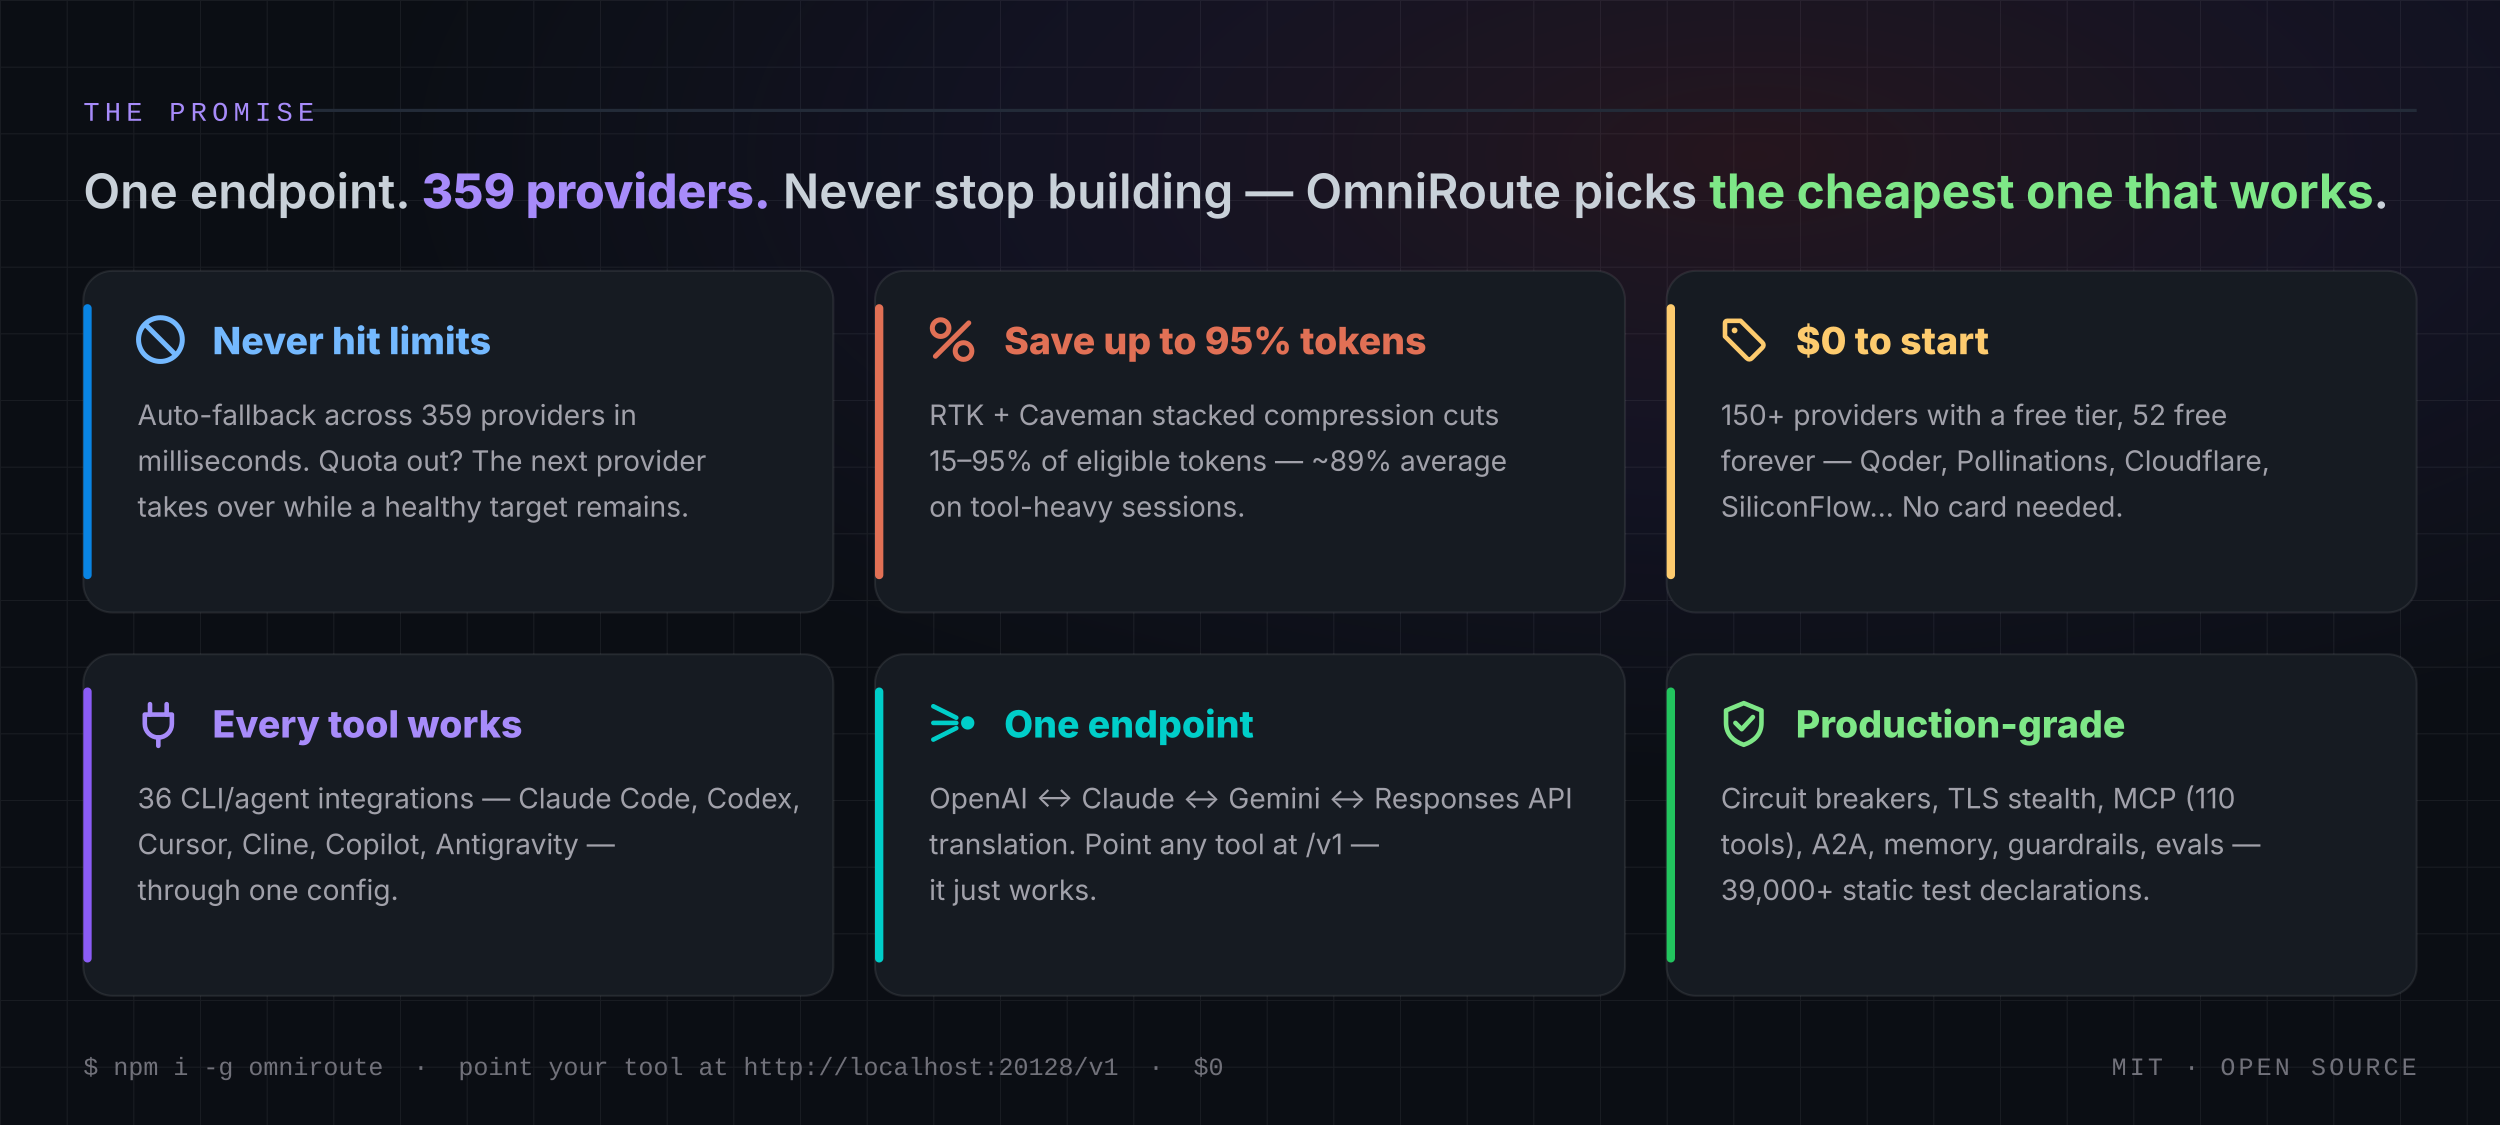
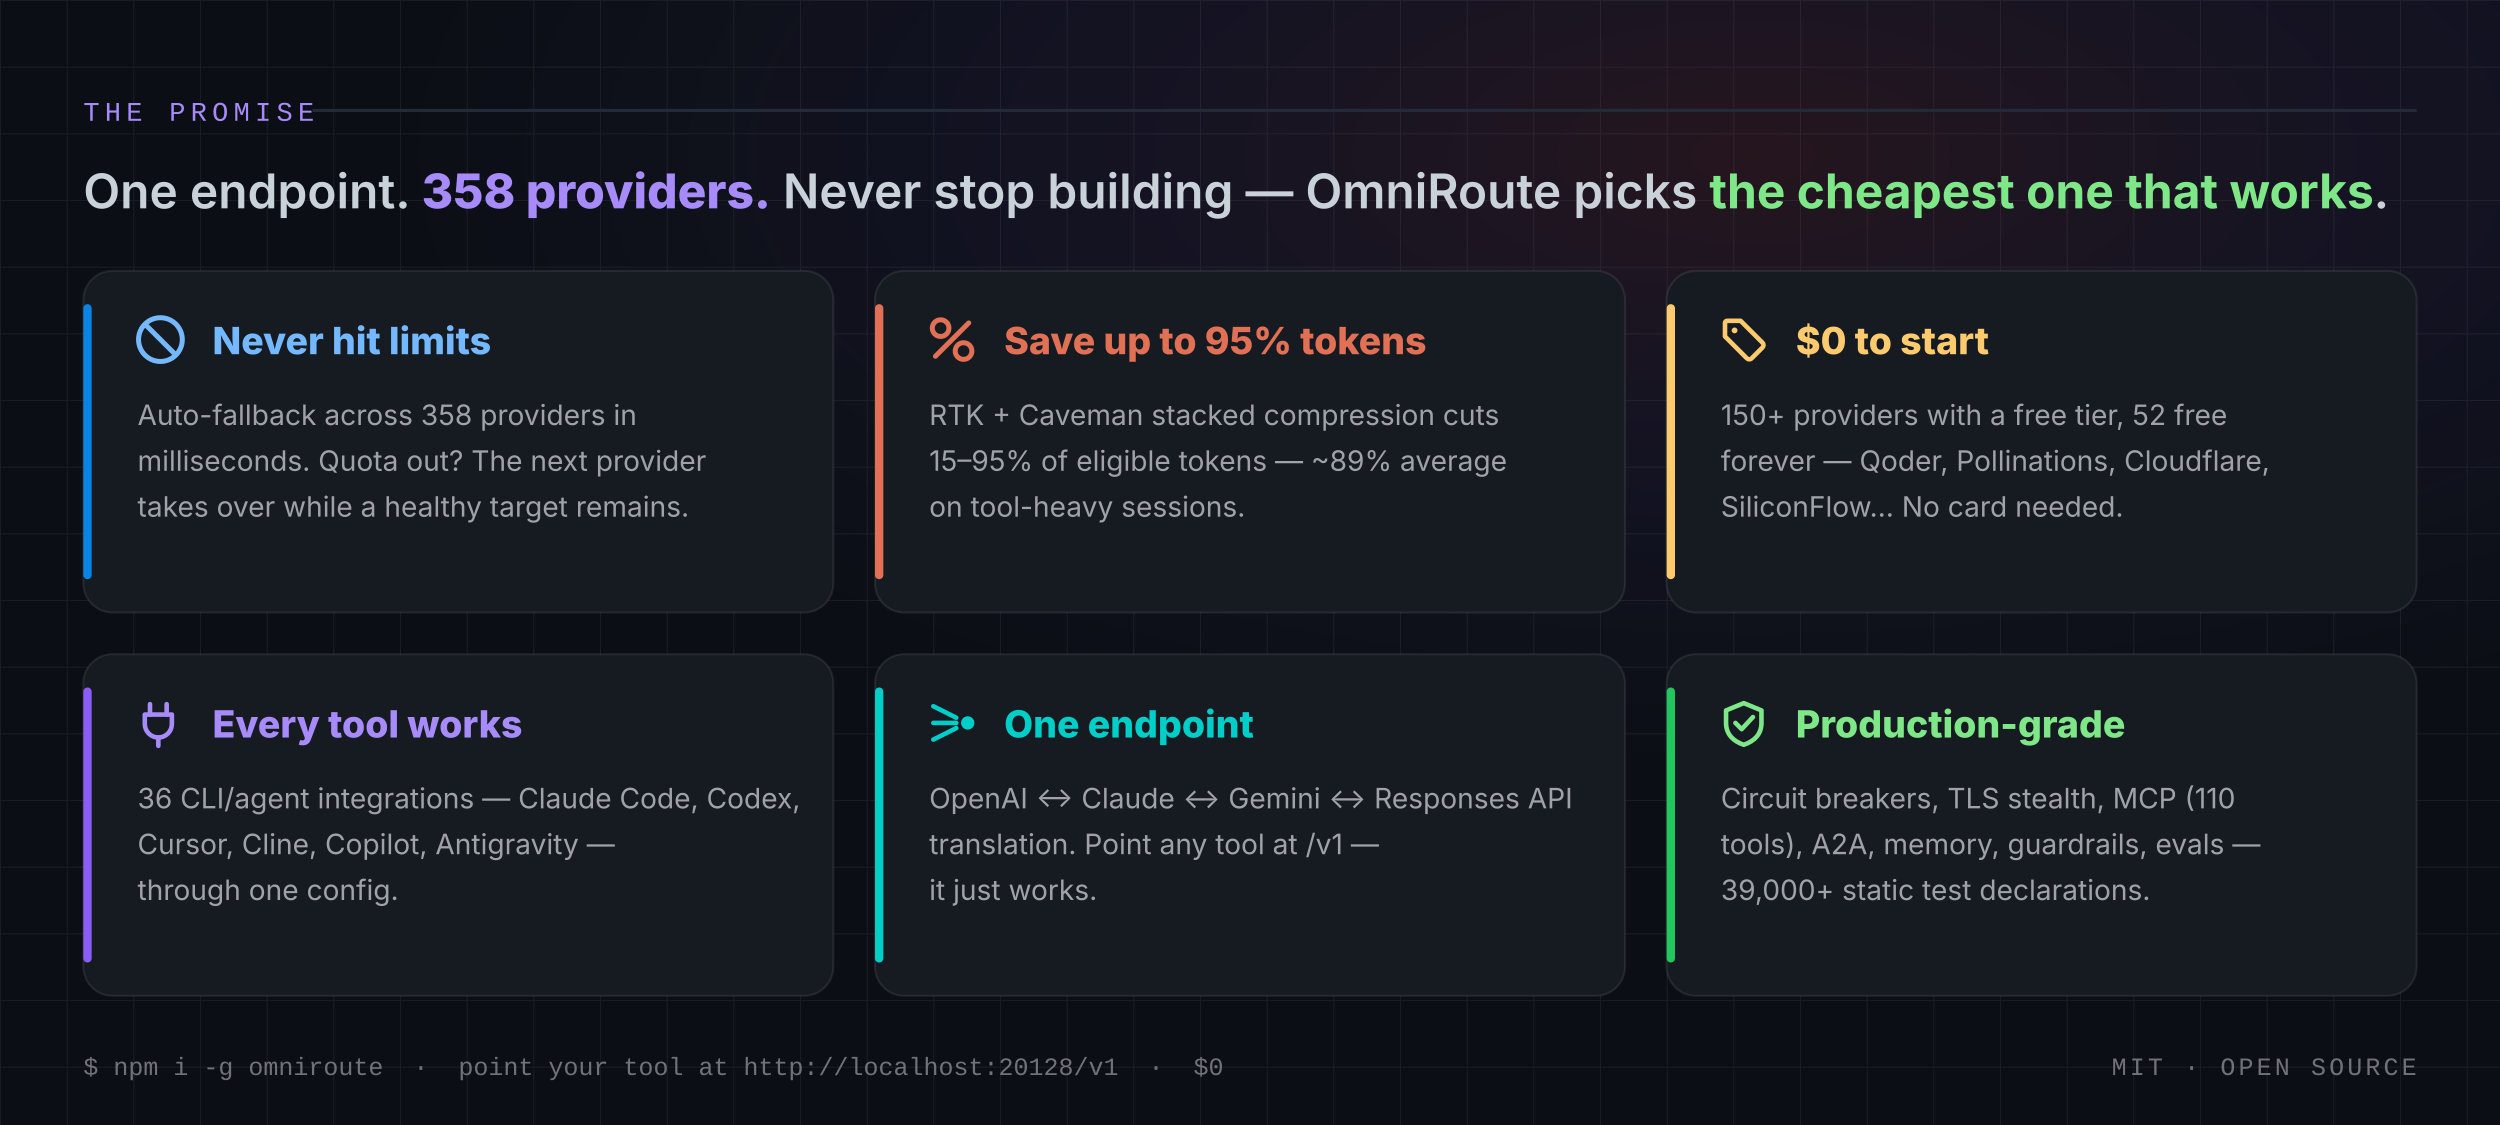
- <svg xmlns="http://www.w3.org/2000/svg" viewBox="0 0 1200 540" role="img" aria-label="The OmniRoute promise: one endpoint and 359 providers. Six pillars. Resilient fallback: automatic routing continues while another healthy target is available. Save up to 95 percent of eligible tokens: RTK plus Caveman stacked compression averages about 89 percent on tool-heavy sessions. Zero dollars to start: 150+ providers with a free tier and 53 recurring or keyless free-forever providers. Every tool works: 36 CLI and agent integration records, including Claude Code, Codex, Cursor, Cline, Copilot and Antigravity, through one config. One endpoint: OpenAI, Claude, Gemini and Responses API translation at /v1. Production controls: circuit breakers, TLS stealth, MCP with 110 tools, A2A, memory, guardrails, evals, and 39,000+ static test declarations across 5,100+ tracked test files.">
+ <svg xmlns="http://www.w3.org/2000/svg" viewBox="0 0 1200 540" role="img" aria-label="The OmniRoute promise: one endpoint and 358 providers. Six pillars. Resilient fallback: automatic routing continues while another healthy target is available. Save up to 95 percent of eligible tokens: RTK plus Caveman stacked compression averages about 89 percent on tool-heavy sessions. Zero dollars to start: 150+ providers with a free tier and 53 recurring or keyless free-forever providers. Every tool works: 36 CLI and agent integration records, including Claude Code, Codex, Cursor, Cline, Copilot and Antigravity, through one config. One endpoint: OpenAI, Claude, Gemini and Responses API translation at /v1. Production controls: circuit breakers, TLS stealth, MCP with 110 tools, A2A, memory, guardrails, evals, and 39,000+ static test declarations across 5,100+ tracked test files.">
  <defs>
    <pattern id="gridPaperP" width="32" height="32" patternUnits="userSpaceOnUse">
      <path d="M 32 0 L 0 0 0 32" fill="none" stroke="#ffffff" stroke-opacity="0.06" stroke-width="1" />
    </pattern>
    <radialGradient id="bgGlowP" cx="70%" cy="14%" r="55%">
      <stop offset="0%" stop-color="#e54d5e" stop-opacity="0.12" />
      <stop offset="55%" stop-color="#8b5cf6" stop-opacity="0.06" />
      <stop offset="100%" stop-color="#6366f1" stop-opacity="0" />
    </radialGradient>
  </defs>
  <rect width="1200" height="540" fill="#0b0e14" />
  <rect width="1200" height="540" fill="url(#gridPaperP)" />
  <rect width="1200" height="540" fill="url(#bgGlowP)" />
  <g>
    <text x="40" y="58" font-family="Consolas, 'Courier New', monospace" font-size="13" letter-spacing="2.5" fill="#a78bfa">THE PROMISE</text>
    <line x1="150" y1="53" x2="1160" y2="53" stroke="#232b38" stroke-width="1.5" />
  </g>
  <g>
-     <text x="40" y="100" font-family="Inter, 'Segoe UI', Arial, Helvetica, system-ui, sans-serif" font-size="23" font-weight="600" fill="#c9d1d9">One endpoint. <tspan fill="#a78bfa" font-weight="800">359 providers.</tspan> Never stop building — OmniRoute picks <tspan fill="#7ee787" font-weight="700">the cheapest one that works</tspan>.</text>
+     <text x="40" y="100" font-family="Inter, 'Segoe UI', Arial, Helvetica, system-ui, sans-serif" font-size="23" font-weight="600" fill="#c9d1d9">One endpoint. <tspan fill="#a78bfa" font-weight="800">358 providers.</tspan> Never stop building — OmniRoute picks <tspan fill="#7ee787" font-weight="700">the cheapest one that works</tspan>.</text>
  </g>
  <g font-family="Inter, 'Segoe UI', Arial, Helvetica, system-ui, sans-serif">
    <g>
      <rect x="40" y="130" width="360" height="164" rx="14" fill="#161b22" stroke="#ffffff" stroke-opacity="0.08" stroke-width="1" />
      <rect x="40" y="130" width="360" height="164" rx="14" fill="none" stroke="#74b9ff" stroke-width="1.5" opacity="0">
        <animate attributeName="opacity" values="0;0.9;0;0" keyTimes="0;0.055;0.12;1" dur="12s" begin="3s" repeatCount="indefinite" />
      </rect>
      <rect x="40" y="146" width="4" height="132" rx="2" fill="#0984e3" />
      <g transform="translate(66,152)" stroke="#74b9ff" stroke-width="2.4" fill="none" stroke-linecap="round">
        <circle cx="11" cy="11" r="10.5" />
        <line x1="3.9" y1="3.9" x2="18.1" y2="18.1" />
      </g>
      <text x="102" y="170" font-size="18" font-weight="800" fill="#74b9ff">Never hit limits</text>
-       <text x="66" y="204" font-size="13.5" fill="#a1a1aa">Auto-fallback across 359 providers in</text>
+       <text x="66" y="204" font-size="13.5" fill="#a1a1aa">Auto-fallback across 358 providers in</text>
      <text x="66" y="226" font-size="13.5" fill="#a1a1aa">milliseconds. Quota out? The next provider</text>
      <text x="66" y="248" font-size="13.5" fill="#a1a1aa">takes over while a healthy target remains.</text>
    </g>
    <g>
      <rect x="420" y="130" width="360" height="164" rx="14" fill="#161b22" stroke="#ffffff" stroke-opacity="0.08" stroke-width="1" />
      <rect x="420" y="130" width="360" height="164" rx="14" fill="none" stroke="#e17055" stroke-width="1.5" opacity="0">
        <animate attributeName="opacity" values="0;0;0.9;0;0" keyTimes="0;0.167;0.222;0.287;1" dur="12s" begin="3s" repeatCount="indefinite" />
      </rect>
      <rect x="420" y="146" width="4" height="132" rx="2" fill="#e17055" />
      <g transform="translate(446,152)" stroke="#e17055" stroke-width="2.4" fill="none" stroke-linecap="round">
        <circle cx="5.5" cy="5.5" r="4" />
        <circle cx="16.5" cy="16.5" r="4" />
        <line x1="19" y1="3" x2="3" y2="19" />
      </g>
      <text x="482" y="170" font-size="18" font-weight="800" fill="#e17055">Save up to 95% tokens</text>
      <text x="446" y="204" font-size="13.5" fill="#a1a1aa">RTK + Caveman stacked compression cuts</text>
      <text x="446" y="226" font-size="13.5" fill="#a1a1aa">15–95% of eligible tokens — ~89% average</text>
      <text x="446" y="248" font-size="13.5" fill="#a1a1aa">on tool-heavy sessions.</text>
    </g>
    <g>
      <rect x="800" y="130" width="360" height="164" rx="14" fill="#161b22" stroke="#ffffff" stroke-opacity="0.08" stroke-width="1" />
      <rect x="800" y="130" width="360" height="164" rx="14" fill="none" stroke="#fdcb6e" stroke-width="1.5" opacity="0">
        <animate attributeName="opacity" values="0;0;0.9;0;0" keyTimes="0;0.334;0.389;0.454;1" dur="12s" begin="3s" repeatCount="indefinite" />
      </rect>
      <rect x="800" y="146" width="4" height="132" rx="2" fill="#fdcb6e" />
      <g transform="translate(826,152)" stroke="#fdcb6e" stroke-width="2.2" fill="none" stroke-linecap="round" stroke-linejoin="round">
        <path d="M 2,9.5 L 2,3 A 1,1 0 0 1 3,2 L 9.5,2 L 20,12.5 A 1.6,1.6 0 0 1 20,14.8 L 14.8,20 A 1.6,1.6 0 0 1 12.5,20 Z" />
        <circle cx="6.6" cy="6.6" r="1.4" fill="#fdcb6e" stroke="none" />
      </g>
      <text x="862" y="170" font-size="18" font-weight="800" fill="#fdcb6e">$0 to start</text>
      <text x="826" y="204" font-size="13.5" fill="#a1a1aa">150+ providers with a free tier, 52 free</text>
      <text x="826" y="226" font-size="13.5" fill="#a1a1aa">forever — Qoder, Pollinations, Cloudflare,</text>
      <text x="826" y="248" font-size="13.5" fill="#a1a1aa">SiliconFlow… No card needed.</text>
    </g>
    <g>
      <rect x="40" y="314" width="360" height="164" rx="14" fill="#161b22" stroke="#ffffff" stroke-opacity="0.08" stroke-width="1" />
      <rect x="40" y="314" width="360" height="164" rx="14" fill="none" stroke="#a78bfa" stroke-width="1.5" opacity="0">
        <animate attributeName="opacity" values="0;0;0.9;0;0" keyTimes="0;0.5;0.555;0.62;1" dur="12s" begin="3s" repeatCount="indefinite" />
      </rect>
      <rect x="40" y="330" width="4" height="132" rx="2" fill="#8b5cf6" />
      <g transform="translate(66,336)" stroke="#a78bfa" stroke-width="2.2" fill="none" stroke-linecap="round" stroke-linejoin="round">
        <path d="M 6,2 L 6,7 M 14,2 L 14,7" />
        <path d="M 3.5,7 L 16.5,7 L 16.5,11.5 A 6.5,6.5 0 0 1 10,18 A 6.5,6.5 0 0 1 3.5,11.5 Z" />
        <path d="M 10,18 L 10,22" />
      </g>
      <text x="102" y="354" font-size="18" font-weight="800" fill="#a78bfa">Every tool works</text>
      <text x="66" y="388" font-size="13.5" fill="#a1a1aa">36 CLI/agent integrations — Claude Code, Codex,</text>
      <text x="66" y="410" font-size="13.5" fill="#a1a1aa">Cursor, Cline, Copilot, Antigravity —</text>
      <text x="66" y="432" font-size="13.5" fill="#a1a1aa">through one config.</text>
    </g>
    <g>
      <rect x="420" y="314" width="360" height="164" rx="14" fill="#161b22" stroke="#ffffff" stroke-opacity="0.08" stroke-width="1" />
      <rect x="420" y="314" width="360" height="164" rx="14" fill="none" stroke="#00cec9" stroke-width="1.5" opacity="0">
        <animate attributeName="opacity" values="0;0;0.9;0;0" keyTimes="0;0.667;0.722;0.787;1" dur="12s" begin="3s" repeatCount="indefinite" />
      </rect>
      <rect x="420" y="330" width="4" height="132" rx="2" fill="#00cec9" />
      <g transform="translate(446,336)" stroke="#00cec9" stroke-width="2.2" fill="none" stroke-linecap="round">
        <path d="M 2,3 L 13,8.5 M 2,11 L 13,11 M 2,19 L 13,13.5" />
        <circle cx="18.5" cy="11" r="3.2" fill="#00cec9" stroke="none" />
      </g>
      <text x="482" y="354" font-size="18" font-weight="800" fill="#00cec9">One endpoint</text>
      <text x="446" y="388" font-size="13.5" fill="#a1a1aa">OpenAI ↔ Claude ↔ Gemini ↔ Responses API</text>
      <text x="446" y="410" font-size="13.5" fill="#a1a1aa">translation. Point any tool at /v1 —</text>
      <text x="446" y="432" font-size="13.5" fill="#a1a1aa">it just works.</text>
    </g>
    <g>
      <rect x="800" y="314" width="360" height="164" rx="14" fill="#161b22" stroke="#ffffff" stroke-opacity="0.08" stroke-width="1" />
      <rect x="800" y="314" width="360" height="164" rx="14" fill="none" stroke="#7ee787" stroke-width="1.5" opacity="0">
        <animate attributeName="opacity" values="0;0;0.9;0;0" keyTimes="0;0.834;0.889;0.954;1" dur="12s" begin="3s" repeatCount="indefinite" />
      </rect>
      <rect x="800" y="330" width="4" height="132" rx="2" fill="#22c55e" />
      <g transform="translate(826,336)" stroke="#7ee787" stroke-width="2.2" fill="none" stroke-linecap="round" stroke-linejoin="round">
        <path d="M 11,1.5 L 19.5,5 L 19.5,11 C 19.5,16.5 16,19.8 11,21.5 C 6,19.8 2.5,16.5 2.5,11 L 2.5,5 Z" />
        <path d="M 7,11 L 10,14 L 15.4,8.2" />
      </g>
      <text x="862" y="354" font-size="18" font-weight="800" fill="#7ee787">Production-grade</text>
      <text x="826" y="388" font-size="13.5" fill="#a1a1aa">Circuit breakers, TLS stealth, MCP (110</text>
      <text x="826" y="410" font-size="13.5" fill="#a1a1aa">tools), A2A, memory, guardrails, evals —</text>
      <text x="826" y="432" font-size="13.5" fill="#a1a1aa">39,000+ static test declarations.</text>
    </g>
  </g>
  <g>
    <text x="40" y="516" font-family="Consolas, 'Courier New', monospace" font-size="12" fill="#71717a">$ npm i -g omniroute  ·  point your tool at http://localhost:20128/v1  ·  $0</text>
    <text x="1160" y="516" text-anchor="end" font-family="Consolas, 'Courier New', monospace" font-size="12" letter-spacing="1.5" fill="#71717a">MIT · OPEN SOURCE</text>
  </g>
</svg>
